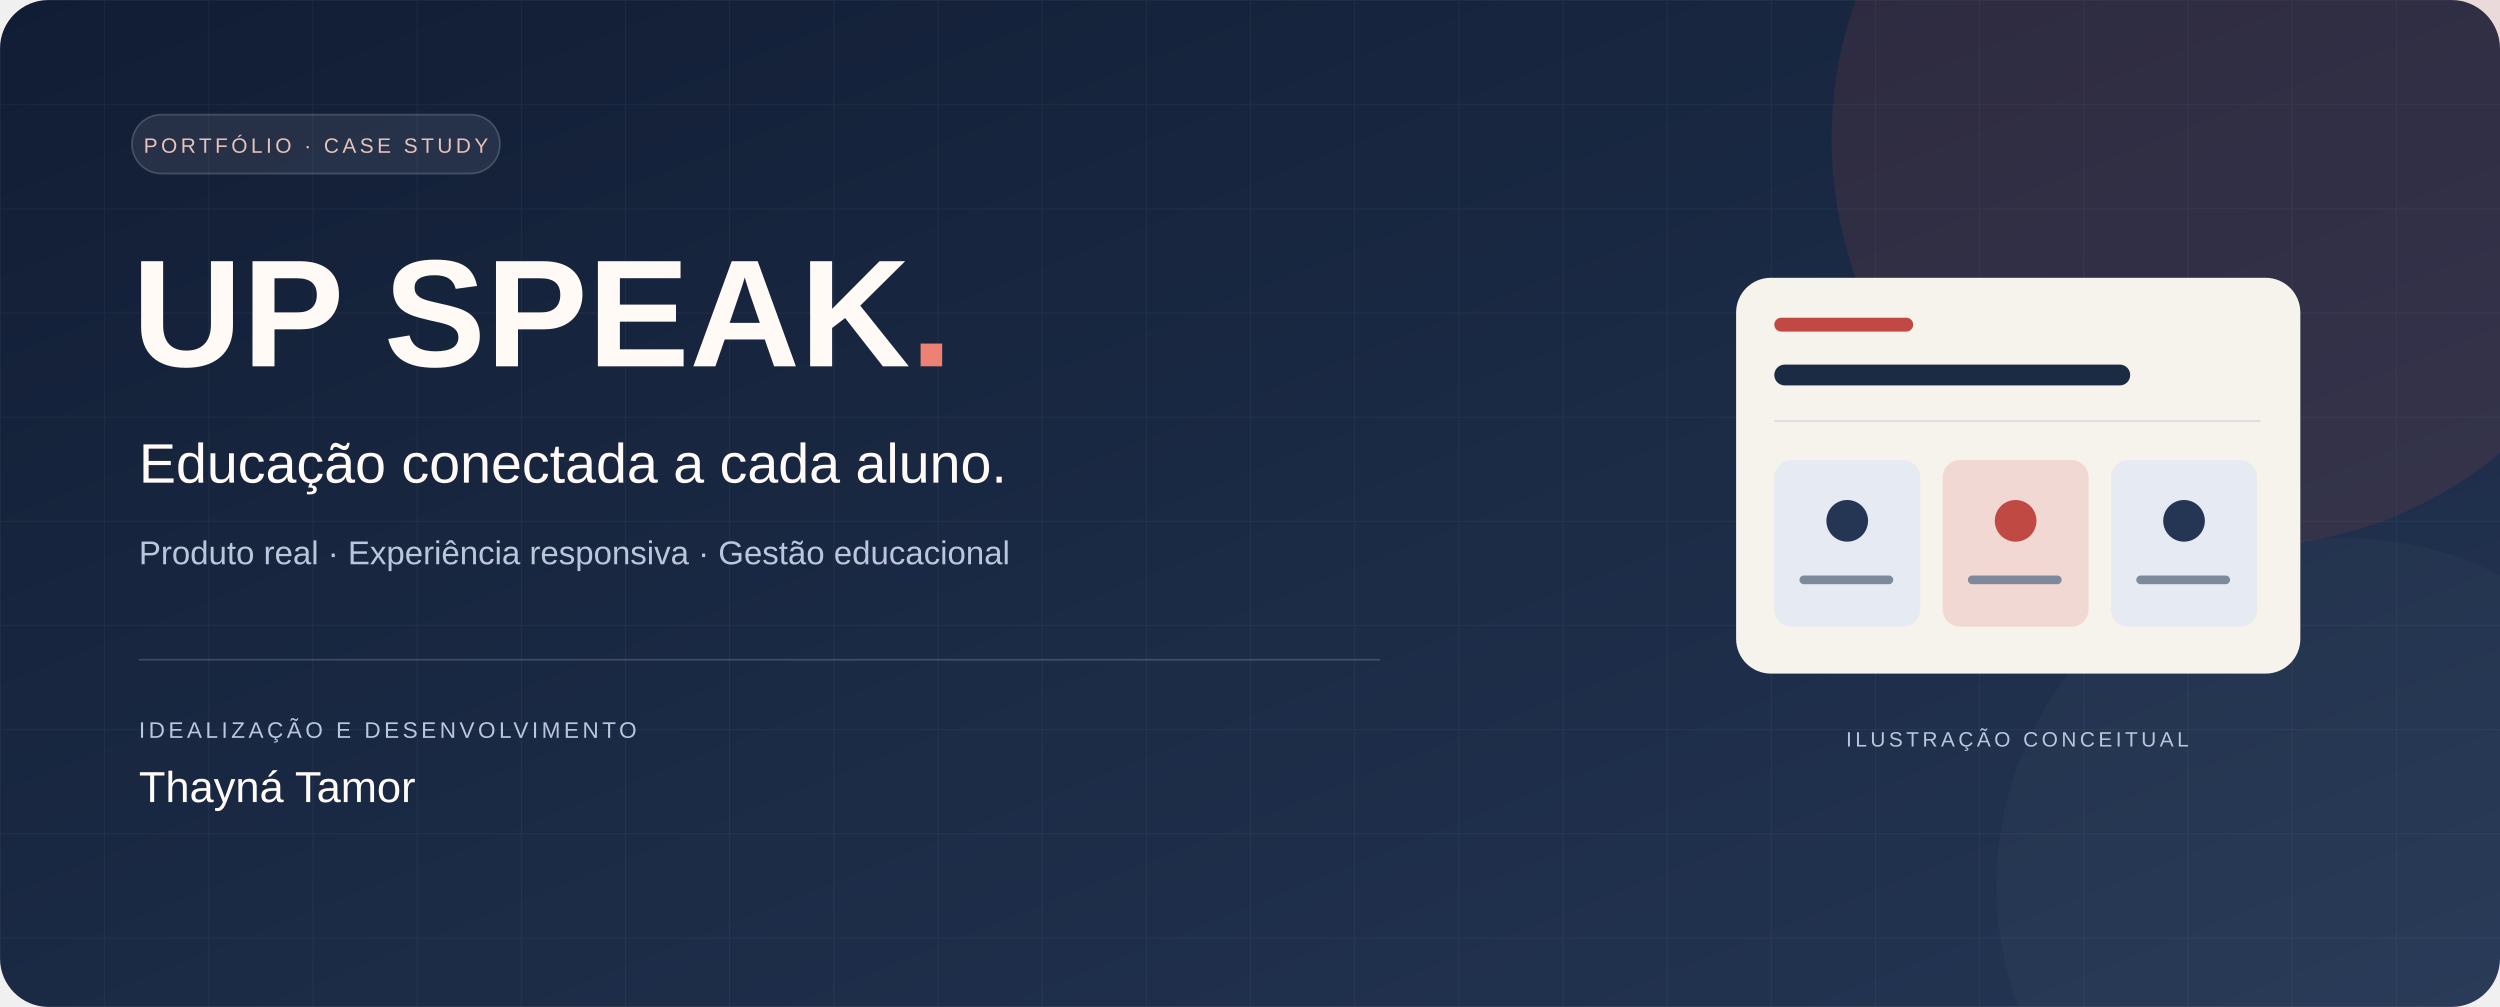
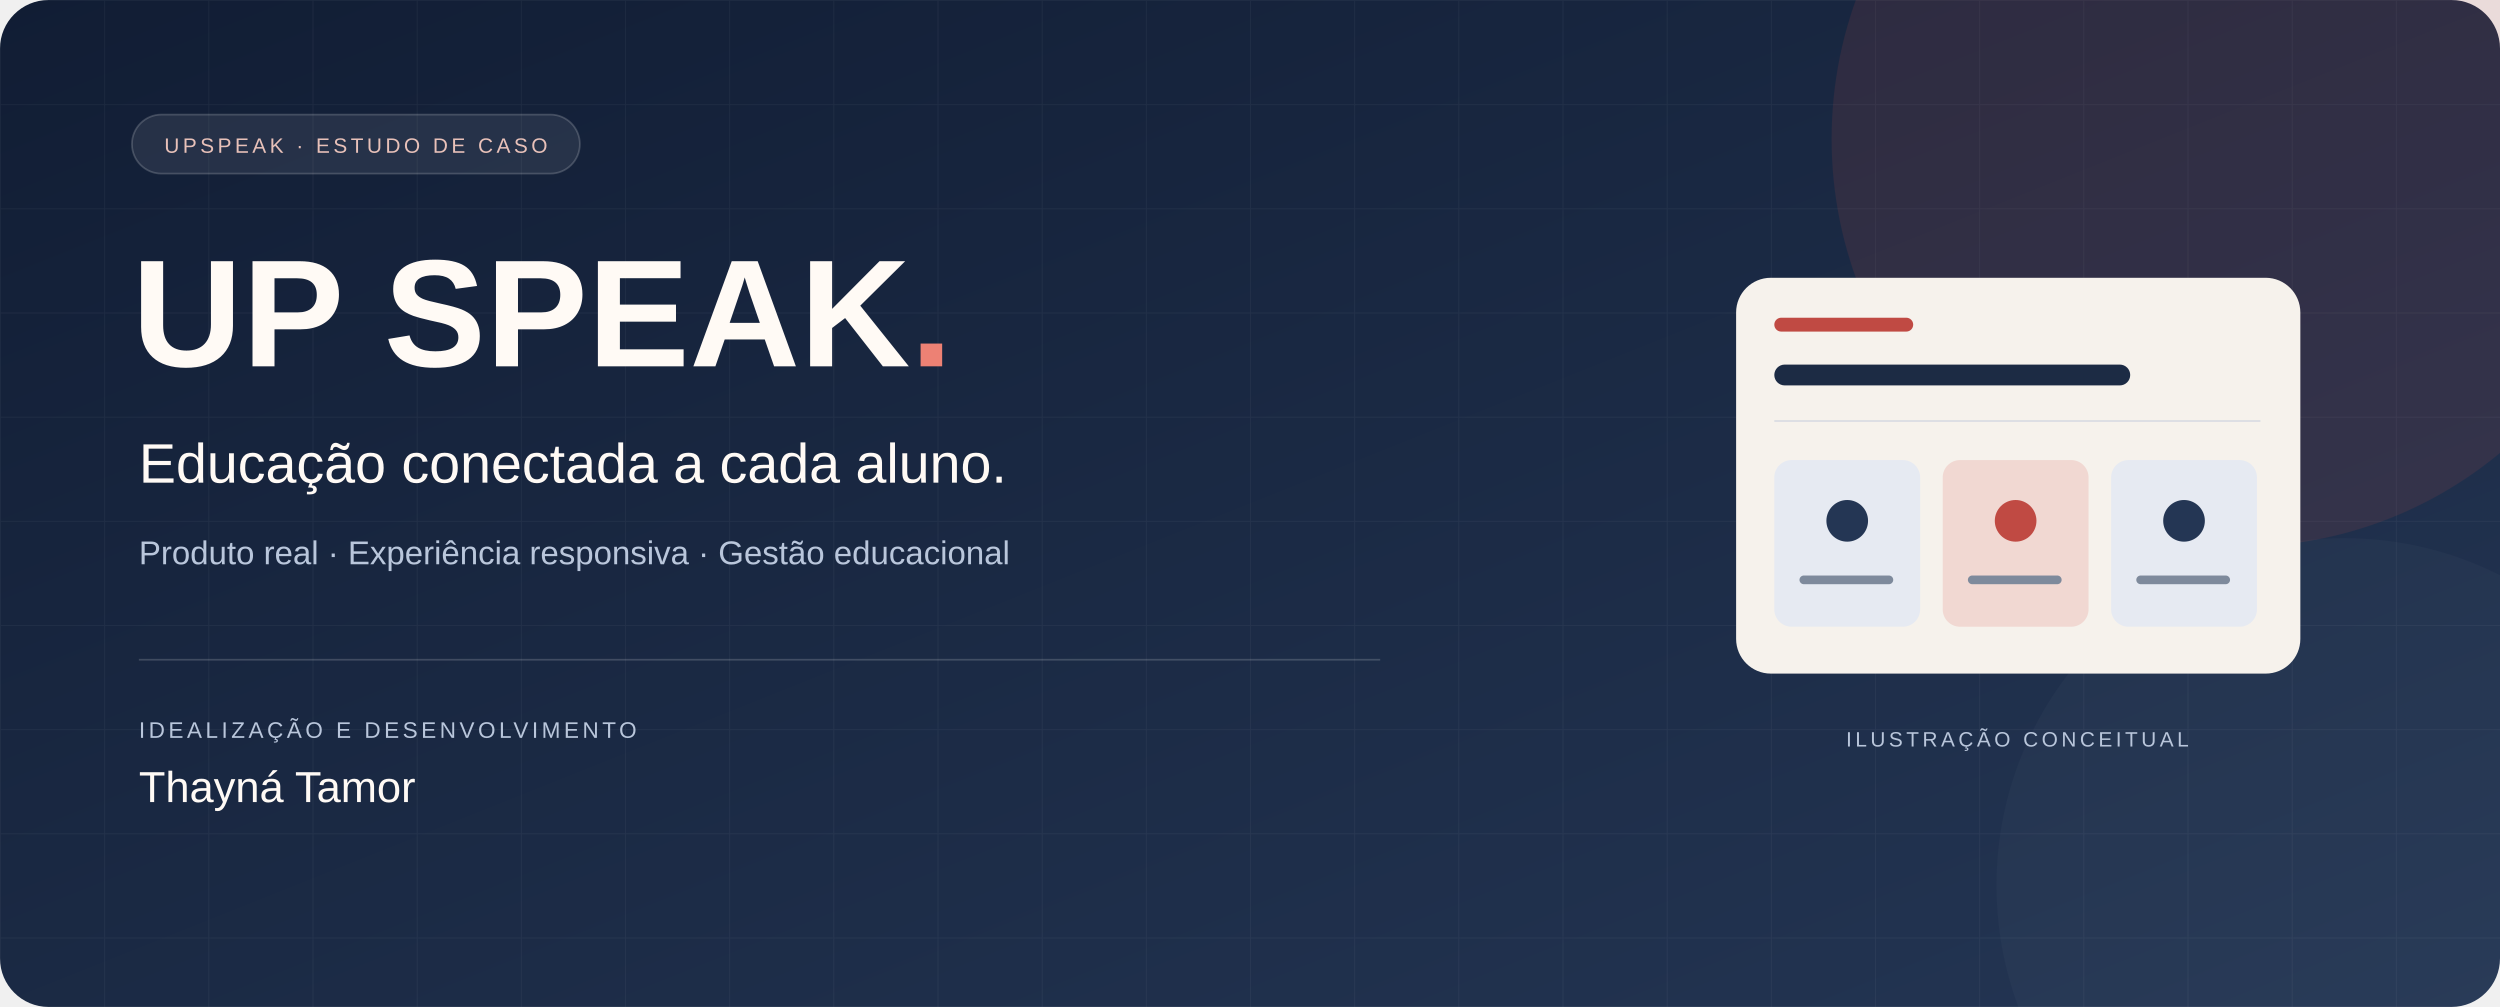
<svg xmlns="http://www.w3.org/2000/svg" width="1440" height="580" viewBox="0 0 1440 580" role="img" aria-labelledby="title desc">
  <defs>
    <linearGradient id="bg" x2="1" y2="1">
      <stop stop-color="#111d34" />
      <stop offset="1" stop-color="#243654" />
    </linearGradient>
    <pattern id="grid" width="60" height="60" patternUnits="userSpaceOnUse">
      <path d="M60 0H0V60" fill="none" stroke="#fff" stroke-opacity=".045" />
    </pattern>
  </defs>
  <rect width="1440" height="580" rx="28" fill="url(#bg)" />
  <rect width="1440" height="580" rx="28" fill="url(#grid)" />
  <circle cx="1290" cy="80" r="235" fill="#c04a43" opacity=".13" />
  <circle cx="1350" cy="510" r="200" fill="#fff" opacity=".025" />
-   <rect x="76" y="66" width="212" height="34" rx="17" fill="#fff" fill-opacity=".08" stroke="#fff" stroke-opacity=".18" />
-   <text x="182" y="88" text-anchor="middle" font-family="Arial,sans-serif" font-size="12" letter-spacing="2" fill="#e8c1b9">PORTFÓLIO · CASE STUDY</text>
+   <rect x="76" y="66" width="258" height="34" rx="17" fill="#fff" fill-opacity=".08" stroke="#fff" stroke-opacity=".18" />
+   <text x="205" y="88" text-anchor="middle" font-family="Arial,sans-serif" font-size="12" letter-spacing="2" fill="#e8c1b9">UPSPEAK · ESTUDO DE CASO</text>
  <text x="76" y="211" font-family="Arial,sans-serif" font-weight="700" font-size="88" fill="#fffaf5">UP SPEAK<tspan fill="#ed8174">.</tspan>
  </text>
  <text x="80" y="278" font-family="Arial,sans-serif" font-size="32" fill="#fffaf5">Educação conectada a cada aluno.</text>
  <text x="80" y="325" font-family="Arial,sans-serif" font-size="19" fill="#b9c6db">Produto real · Experiência responsiva · Gestão educacional</text>
  <path d="M80 380H795" stroke="#fff" stroke-opacity=".17" />
  <text x="80" y="425" font-family="Arial,sans-serif" font-size="13" letter-spacing="2" fill="#b9c6db">IDEALIZAÇÃO E DESENVOLVIMENTO</text>
  <text x="80" y="462" font-family="Arial,sans-serif" font-size="25" fill="#fffaf5">Thayná Tamor</text>
  <g transform="translate(1000 160)">
    <rect width="325" height="228" rx="20" fill="#f6f2ec" />
    <rect x="22" y="23" width="80" height="8" rx="4" fill="#c04a43" />
    <rect x="22" y="50" width="205" height="12" rx="6" fill="#1c2b44" />
    <rect x="22" y="82" width="280" height="1" fill="#d9dce2" />
    <rect x="22" y="105" width="84" height="96" rx="10" fill="#e6eaf2" />
    <rect x="119" y="105" width="84" height="96" rx="10" fill="#f1d8d2" />
    <rect x="216" y="105" width="84" height="96" rx="10" fill="#e6eaf2" />
    <circle cx="64" cy="140" r="12" fill="#243654" />
    <circle cx="161" cy="140" r="12" fill="#c04a43" />
    <circle cx="258" cy="140" r="12" fill="#243654" />
    <path d="M39 174h49m48 0h49m48 0h49" stroke="#7e8a9c" stroke-width="5" stroke-linecap="round" />
  </g>
  <text x="1162" y="430" text-anchor="middle" font-family="Arial,sans-serif" font-size="12" letter-spacing="2" fill="#b9c6db">ILUSTRAÇÃO CONCEITUAL</text>
</svg>
